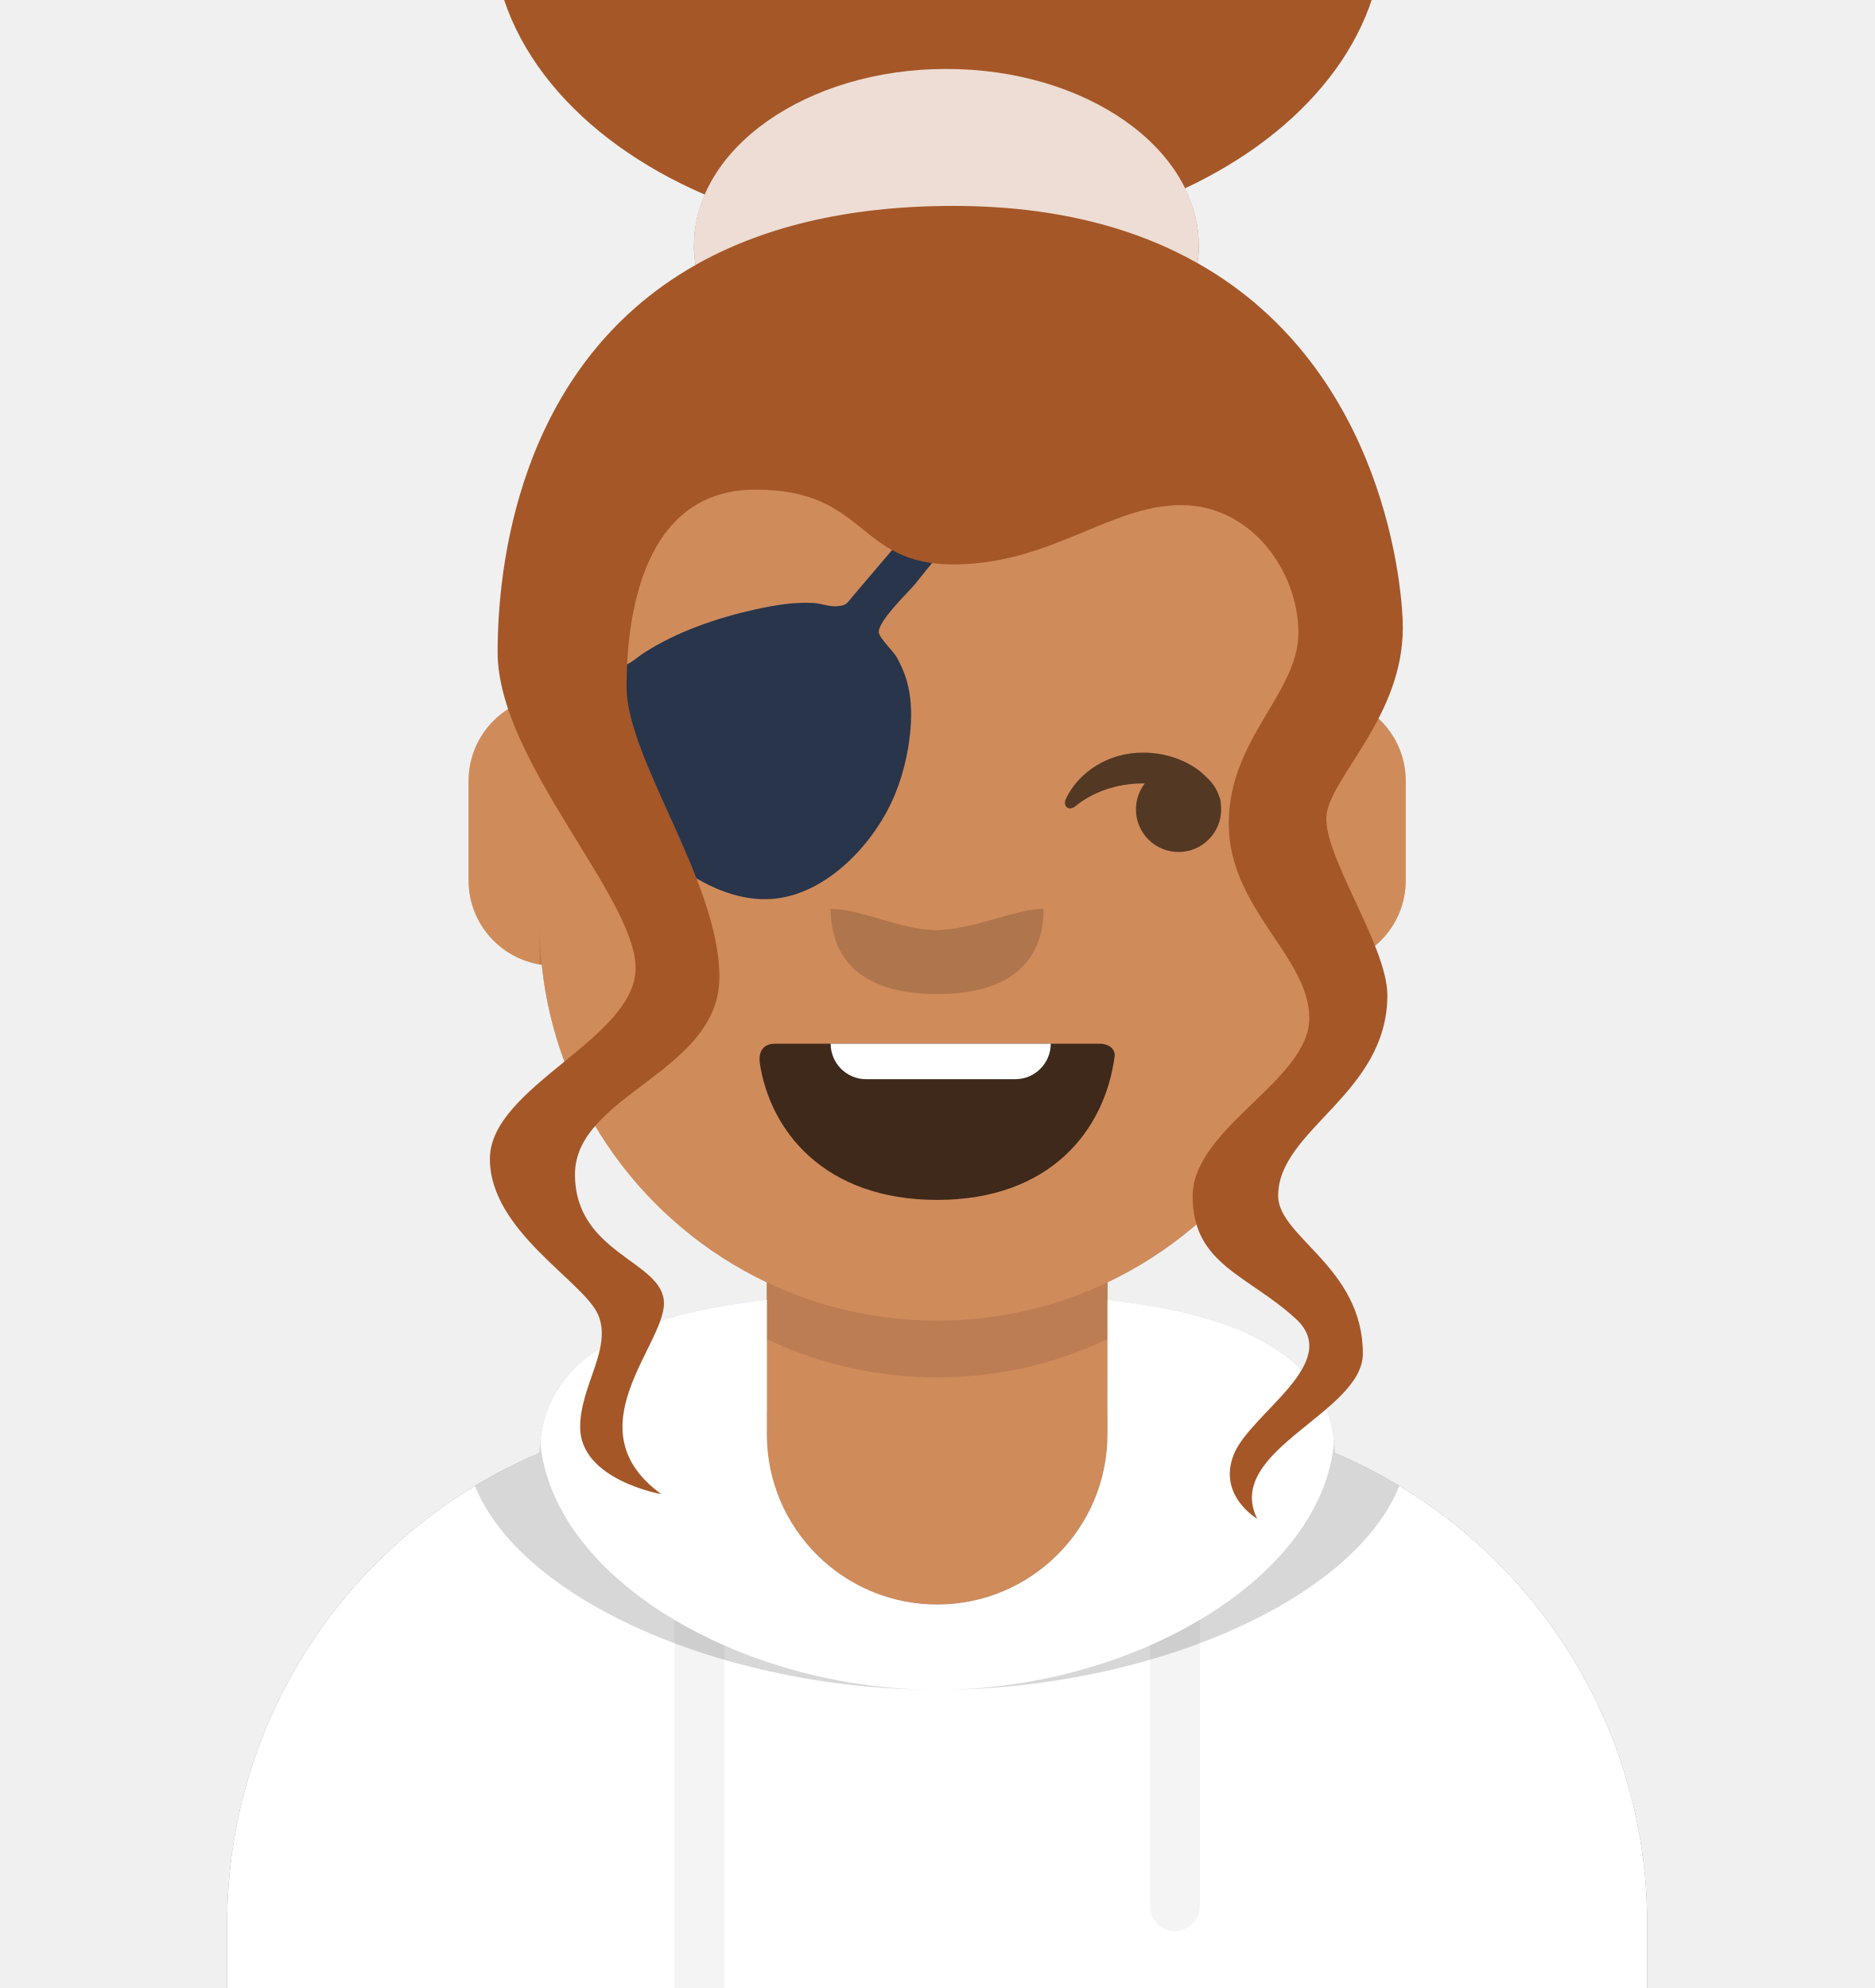
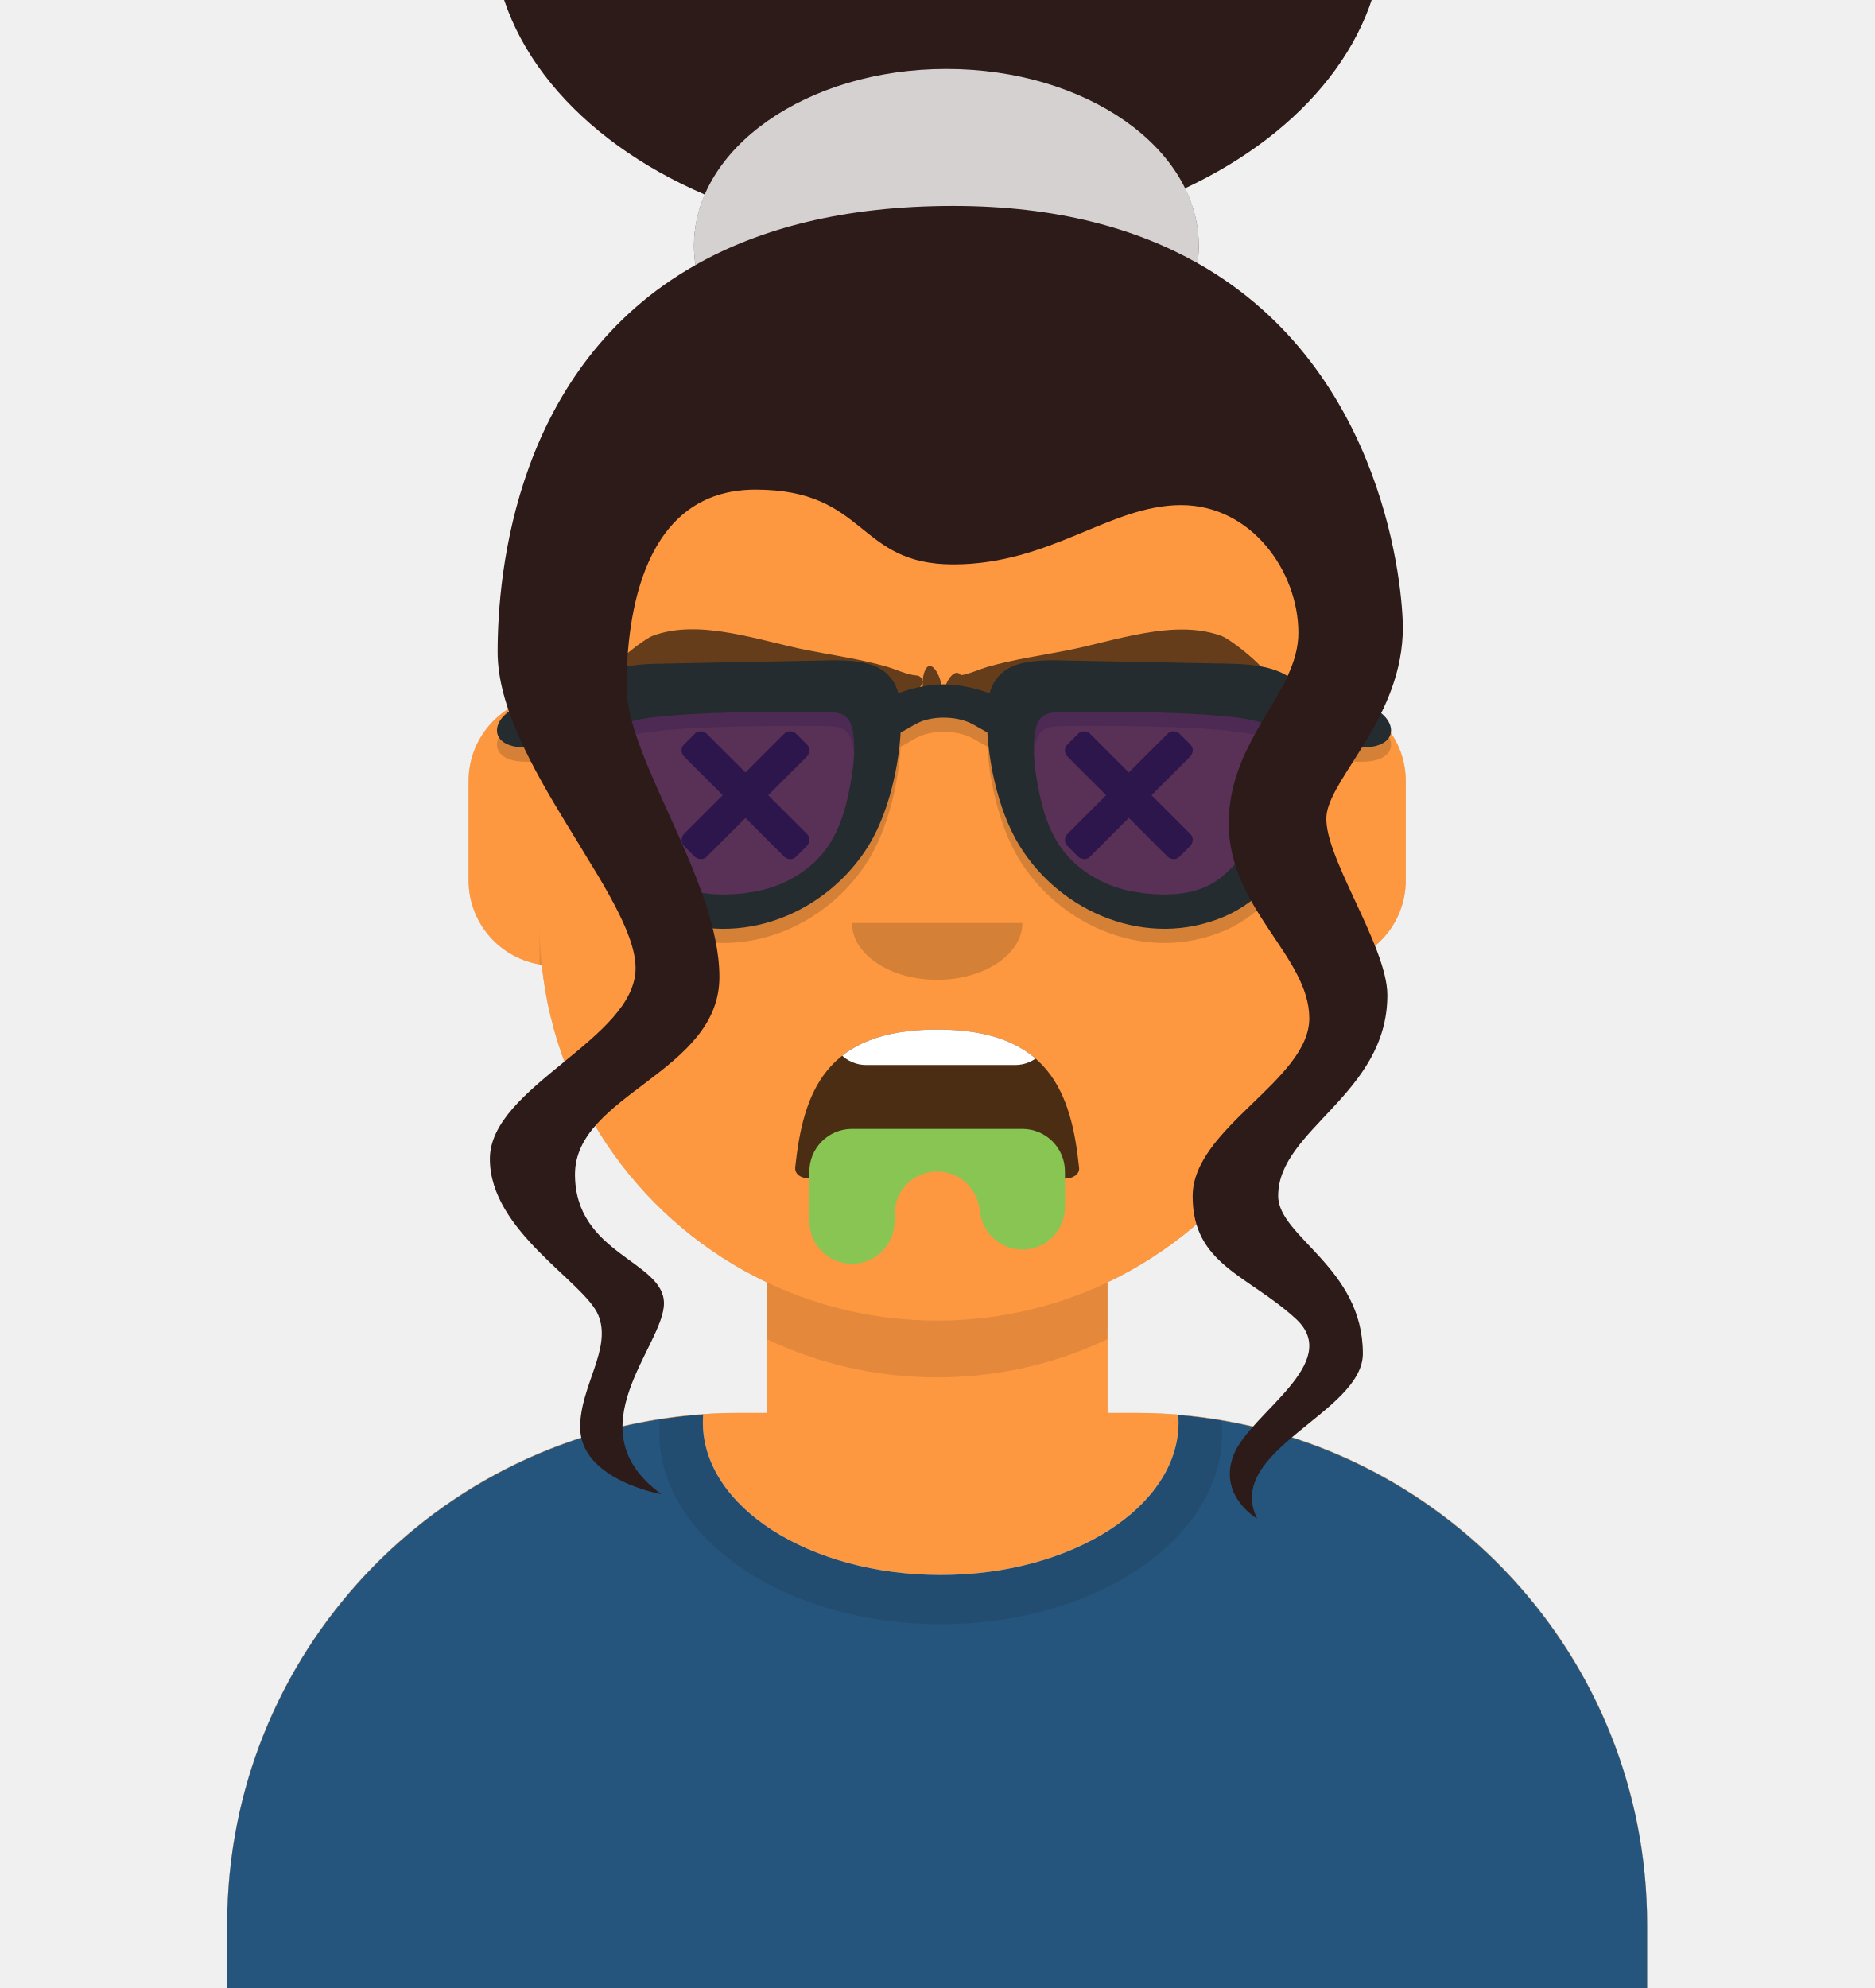
<svg xmlns="http://www.w3.org/2000/svg" xmlns:ns2="http://design.blush" xmlns:xlink="http://www.w3.org/1999/xlink" width="264px" height="280px" viewBox="0 0 264 280" version="1.1">
  <defs>
    <path d="M100,0 C130.928,-5.68137151e-15 156,25.072 156,56 L156.001,62.166 C161.676,63.119 166,68.054 166,74 L166,88 C166,94.052 161.519,99.058 155.694,99.881 C153.628,119.686 141.238,136.422 124.001,144.61 L124,163 L128,163 C167.765,163 200,195.235 200,235 L200,244 L0,244 L0,235 C-4.86974701e-15,195.235 32.235,163 72,163 L76,163 L76,144.611 C58.763,136.422 46.372,119.687 44.305,99.881 C38.481,99.058 34,94.052 34,88 L34,74 C34,68.054 38.325,63.118 44,62.166 L44,56 C44,25.072 69.072,5.68137151e-15 100,0 Z" id="transparent_path-1" />
    <path d="M83,36.348 C83,52.629 105.162,65.828 132.5,65.828 C159.838,65.828 182,52.629 182,36.348 C182,34.985 181.845,33.645 181.544,32.331 C210.784,41.488 232,68.792 232,101.052 L232,110 L32,110 L32,101.052 C32,68.397 53.739,40.82 83.534,32.002 C83.182,33.421 83,34.871 83,36.348 Z" id="transparent_path-3" />
    <rect id="transparent_path-5" x="0" y="0" width="264" height="280" />
    <path d="M74,0 C114.869,0 148,33.131 148,74 L148,84.148 L148,197.608 C135.525,187.237 119.491,181 102,181 L102,181 L98,181 L98,162.611 C115.531,154.283 128.048,137.115 129.791,116.867 C135.569,116.002 140,111.019 140,105 L140,105 L140,92 C140,87.354 137.359,83.324 133.497,81.33 C132.724,81.05 131.952,80.748 131.181,80.426 C130.795,80.32 130.401,80.233 130,80.166 L130,80.166 L130,79.917 C117.224,74.234 104.878,63.071 96.11,47.885 C93.175,42.801 90.831,37.595 89.066,32.397 C80.431,42.941 67.745,53.602 52.342,62.495 C42.778,68.017 33.147,72.291 24,75.266 L24,137.247 C29.602,148.318 38.773,157.278 50,162.611 L50,162.611 L50,181 L46,181 C38.327,181 30.935,182.2 24,184.423 L24,230 C24,244.106 13.569,255.776 0,257.716 L0,74 C0,33.131 33.131,0 74,0 Z" id="transparent_path-7" />
  </defs>
  <g id="transparent_Avataaar/Default" stroke="none" stroke-width="1" fill="none" fill-rule="evenodd">
    <g id="transparent_Body" transform="translate(32, 36)">
      <mask id="transparent_mask-2" fill="white">
        <use xlink:href="#transparent_path-1" />
      </mask>
      <use fill="#D0C6AC" xlink:href="#transparent_path-1" />
-       <g id="transparent_Skin-Color" mask="url(#transparent_mask-2)" fill="#D08B5B">
+       <g id="transparent_Skin-Color" mask="url(#transparent_mask-2)" fill="#FD9841">
        <g transform="translate(-32, 0)" id="transparent_Color">
          <rect x="0" y="0" width="264" height="244" />
        </g>
      </g>
      <path d="M44,94 C44,124.928 69.072,150 100,150 C130.928,150 156,124.928 156,94 L156,94 L156,102 C156,132.928 130.928,158 100,158 C69.072,158 44,132.928 44,102 Z" id="transparent_Neck-Shadow" fill-opacity="0.1" fill="#000000" mask="url(#transparent_mask-2)" />
    </g>
    <g id="transparent_Clothing" transform="translate(0, 170)">
      <defs>
-         <path d="M187.997,34.742 L187.995,34.645 C213.853,45.567 232,71.164 232,100.999 L232,110 L32,110 L32,100.999 C32,71.164 50.147,45.567 76.006,34.644 C76.282,20.552 90.082,15.076 108,13.071 L108,32 C108,45.255 118.745,56 132,56 C145.255,56 156,45.255 156,32 L156,32 L156.001,13.071 C173.96,15.081 187.783,20.577 187.997,34.742 Z" id="hoodie_path-1" />
+         <path d="M99,30.348 C99,42.211 113.998,51.828 132.5,51.828 C151.002,51.828 166,42.211 166,30.348 C166,29.995 165.987,29.644 165.96,29.295 C202.936,32.325 232,63.294 232,101.052 L232,110 L32,110 L32,101.052 C32,62.952 61.593,31.764 99.047,29.219 C99.015,29.595 99,29.97 99,30.348 Z" id="shirt_crew_neck_path-1" />
      </defs>
-       <g id="hoodie_Clothing/Hoodie" stroke="none" stroke-width="1" fill="none" fill-rule="evenodd">
-         <mask id="hoodie_mask-2" fill="white">
-           <use xlink:href="#hoodie_path-1" />
+       <g id="shirt_crew_neck_Clothing/Shirt-Crew-Neck" stroke="none" stroke-width="1" fill="none" fill-rule="evenodd">
+         <mask id="shirt_crew_neck_mask-2" fill="white">
+           <use xlink:href="#shirt_crew_neck_path-1" />
        </mask>
-         <use id="hoodie_Hoodie" fill="#B7C1DB" xlink:href="#hoodie_path-1" />
-         <g id="hoodie_Fabric-Color" mask="url(#hoodie_mask-2)" fill="#FFFFFF">
-           <rect id="hoodie_🖍Color" x="0" y="0" width="264" height="110" />
+         <use id="shirt_crew_neck_Clothes" fill="#E6E6E6" xlink:href="#shirt_crew_neck_path-1" />
+         <g id="shirt_crew_neck_Fabric-Color" mask="url(#shirt_crew_neck_mask-2)" fill="#25557C">
+           <rect id="shirt_crew_neck_🖍Color" x="0" y="0" width="264" height="110" />
        </g>
-         <path d="M102,61.739 L102,110 L95,110 L94.999,58.15 C97.203,59.46 99.546,60.661 102,61.739 Z M169.001,58.149 L169,98.5 C169,100.433 167.433,102 165.5,102 C163.567,102 162,100.433 162,98.5 L162.001,61.738 C164.455,60.66 166.798,59.459 169.001,58.149 Z" id="hoodie_Straps" fill="#F4F4F4" mask="url(#hoodie_mask-2)" />
-         <path d="M132,68 L130.996,67.995 C97.88,67.68 65.5,51.823 65.5,32.308 C65.5,21.243 75.909,15.571 90.959,12.725 C81.875,16.075 76,21.706 76,31.077 C76,51.469 103.821,68 132,68 Z M132,68 C160.179,68 188,51.469 188,31.077 C188,21.706 182.125,16.075 173.041,12.725 C188.091,15.571 198.5,21.243 198.5,32.308 C198.5,52.02 165.462,68 132,68 L132,68 Z" id="hoodie_Shadow" fill-opacity="0.16" fill="#000000" mask="url(#hoodie_mask-2)" />
+         <g id="shirt_crew_neck_Shadowy" opacity="0.6" mask="url(#shirt_crew_neck_mask-2)" fill="#000000" fill-opacity="0.16">
+           <g transform="translate(92, 4)" id="shirt_crew_neck_Hola-👋🏼">
+             <ellipse cx="40.5" cy="27.848" rx="39.635" ry="26.914" />
+           </g>
+         </g>
      </g>
    </g>
    <g id="transparent_Face" transform="translate(76, 82)" fill="#000000">
      <g id="transparent_Mouth" transform="translate(2, 52)">
-         <g id="big_smile_Mouth/Big Smile" stroke="none" stroke-width="1" fill="none" fill-rule="evenodd">
-           <path d="M29,15.609 C30.41,25.231 38.062,35 54,35 C69.938,35 77.646,25.183 79,14.739 C79.101,14.34 78.775,13 76.826,13 C56.838,13 41.74,13 31.174,13 C29.383,13 28.87,14.24 29,15.609 Z" id="big_smile_Mouth" fill-opacity=".7" fill="#000" />
-           <path d="M70,13 C70,15.761 67.761,18 65,18 L44,18 C41.239,18 39,15.761 39,13 L70,13 Z" id="big_smile_Path" fill="#FFF" />
+         <defs>
+           <path d="M34.008,12.602 C35.128,23.093 38.235,31.994 53.996,32 C69.758,32.006 72.917,23.042 73.994,12.505 C74.081,11.657 73.174,11 72.037,11 C65.351,11 62.67,12.495 53.989,12.5 C45.309,12.505 40.757,11 36.092,11 C34.949,11 33.896,11.552 34.008,12.602 Z" id="vomit_path-1" />
+           <path d="M66,25 C69.314,25 72,27.686 72,31 L72,36 C72,39.314 69.314,42 66,42 C62.686,42 60,39.314 60,36 L59.917,36 C59.441,33.162 56.973,31 54,31 C51.027,31 48.559,33.162 48.083,36 L48,36 L48,38 C48,41.314 45.314,44 42,44 C38.686,44 36,41.314 36,38 L36,31 C36,27.686 38.686,25 42,25 L66,25 Z" id="vomit_path-3" />
+           <filter x="-1.4%" y="-2.6%" width="102.8%" height="105.3%" filterUnits="objectBoundingBox" id="vomit_filter-4">
+             <feOffset dx="0" dy="-1" in="SourceAlpha" result="shadowOffsetInner1" />
+             <feComposite in="shadowOffsetInner1" in2="SourceAlpha" operator="arithmetic" k2="-1" k3="1" result="shadowInnerInner1" />
+             <feColorMatrix values="0 0 0 0 0   0 0 0 0 0   0 0 0 0 0  0 0 0 0.1 0" type="matrix" in="shadowInnerInner1" />
+           </filter>
+         </defs>
+         <g id="vomit_Mouth/Vomit" stroke="none" stroke-width="1" fill="none" fill-rule="evenodd">
+           <mask id="vomit_mask-2" fill="white">
+             <use xlink:href="#vomit_path-1" transform="translate(54, 21.5) scale(1, -1) translate(-54, -21.5)" />
+           </mask>
+           <use id="vomit_Mouth" fill-opacity="0.7" fill="#000000" transform="translate(54, 21.5) scale(1, -1) translate(-54, -21.5)" xlink:href="#vomit_path-1" />
+           <path d="M44,0 L65,0 C67.761,-5.07265313e-16 70,2.239 70,5 L70,11 C70,13.761 67.761,16 65,16 L44,16 C41.239,16 39,13.761 39,11 L39,5 C39,2.239 41.239,5.07265313e-16 44,0 Z" id="vomit_Teeth" fill="#FFFFFF" mask="url(#vomit_mask-2)" />
+           <g id="vomit_Vomit-Stuff">
+             <use fill="#88C553" fill-rule="evenodd" xlink:href="#vomit_path-3" />
+           </g>
        </g>
      </g>
      <g id="transparent_Nose" transform="translate(28, 40)" fill-opacity="0.16">
-         <g id="wide_Nose/Wide" stroke="none" stroke-width="1" fill="none" fill-rule="evenodd">
-           <path d="M13,6 C13,12.627 16.828,18 28,18 C39.172,18 43,12.627 43,6 C39.036,6 32.897,9 27.838,9 C23.079,9 17.101,6 13,6 Z" id="wide_Nose" fill-opacity=".16" fill="#000" />
+         <g id="default_Nose/Default" stroke="none" stroke-width="1" fill="none" fill-rule="evenodd" fill-opacity="0.16">
+           <path d="M16,8 C16,12.418 21.373,16 28,16 L28,16 C34.627,16 40,12.418 40,8" id="default_Nose" fill="#000000" />
        </g>
      </g>
      <g id="transparent_Eyes" transform="translate(0, 8)">
-         <g id="side_Eyes/Side-😒" stroke="none" stroke-width="1" fill="none" fill-rule="evenodd" fill-opacity="0.6">
-           <path d="M26.998,16 C30.502,16 33.891,17.314 36.018,19.543 C36.764,20.217 37.341,21.076 37.676,22.049 C37.726,22.166 37.772,22.286 37.815,22.407 C37.909,22.67 37.947,22.92 37.94,23.142 C37.979,23.422 38,23.708 38,24 C38,27.314 35.314,30 32,30 C28.686,30 26,27.314 26,24 C26,22.625 26.463,21.358 27.241,20.346 C27.16,20.344 27.079,20.344 26.998,20.344 C23.257,20.344 19.874,21.579 17.438,23.572 C16.547,24.3 15.62,23.558 16.16,22.447 C18.007,18.649 22.164,16 26.998,16 Z" id="side_Eye" fill="#000000" />
-           <path d="M84.998,16 C88.502,16 91.891,17.314 94.018,19.543 C94.764,20.217 95.341,21.076 95.676,22.049 C95.726,22.166 95.772,22.286 95.815,22.407 C95.909,22.67 95.947,22.92 95.94,23.142 C95.979,23.422 96,23.708 96,24 C96,27.314 93.314,30 90,30 C86.686,30 84,27.314 84,24 C84,22.625 84.463,21.358 85.241,20.346 C85.16,20.344 85.079,20.344 84.998,20.344 C81.257,20.344 77.874,21.579 75.438,23.572 C74.547,24.3 73.62,23.558 74.16,22.447 C76.007,18.649 80.164,16 84.998,16 Z" id="side_Eye" fill="#000000" />
+         <g id="x_dizzy_Eyes/X-Dizzy-😵" stroke="none" stroke-width="1" fill="none" fill-rule="evenodd" fill-opacity="0.6">
+           <path d="M23.5,13.3 L29,18.799 L34.5,13.3 C34.9,12.9 35.6,12.9 36.1,13.3 L37.7,14.9 C38.1,15.3 38.1,16 37.7,16.5 L32.2,22 L37.7,27.5 C38.1,27.9 38.1,28.6 37.7,29.1 L36.1,30.7 C35.7,31.1 35,31.1 34.5,30.7 L29,25.2 L23.5,30.7 C23.1,31.1 22.4,31.1 21.9,30.7 L20.3,29.1 C19.9,28.7 19.9,28 20.3,27.5 L25.799,22 L20.3,16.5 C19.9,16 19.9,15.3 20.3,14.9 L21.9,13.3 C22.3,12.9 23,12.9 23.5,13.3 Z" id="x_dizzy_Eye" fill="#000000" fill-rule="nonzero" />
+           <path d="M77.5,13.3 L83,18.799 L88.5,13.3 C88.9,12.9 89.6,12.9 90.1,13.3 L91.7,14.9 C92.1,15.3 92.1,16 91.7,16.5 L86.2,22 L91.7,27.5 C92.1,27.9 92.1,28.6 91.7,29.1 L90.1,30.7 C89.7,31.1 89,31.1 88.5,30.7 L83,25.2 L77.5,30.7 C77.1,31.1 76.4,31.1 75.9,30.7 L74.3,29.1 C73.9,28.7 73.9,28 74.3,27.5 L79.799,22 L74.3,16.5 C73.9,16 73.9,15.3 74.3,14.9 L75.9,13.3 C76.3,12.9 77,12.9 77.5,13.3 Z" id="x_dizzy_Eye" fill="#000000" fill-rule="nonzero" />
        </g>
      </g>
      <g id="transparent_Eyebrow" fill-opacity="0.6">
-                 
-             </g>
+         <g id="unibrow_natural_Eyebrow/Natural/Unibrow-Natural" stroke="none" stroke-width="1" fill="none" fill-rule="evenodd" fill-opacity="0.6">
+           <path d="M57.001,12 C57,11.996 57,11.996 57.001,12 M96.281,8.15 C97.724,8.76 105.242,14.894 103.823,17.572 C103.563,18.062 102.91,18.144 102.525,17.751 C101.998,17.215 100.988,16.584 100.86,16.508 C95.856,13.497 89.636,14.19 84.172,15.015 C78.015,15.946 71.949,18.077 65.703,17.051 C64.113,16.789 61.31,16.058 59.458,14.891 C59.217,15.381 58.773,15.717 58.075,15.655 C55.845,15.457 57.592,12 58.763,12 C58.988,12 59.183,12.142 59.336,12.369 C60.626,12.208 61.918,11.617 63.241,11.291 C66.928,10.38 70.689,9.987 74.428,9.389 C81.09,8.324 89.747,5.392 96.281,8.15 Z" id="unibrow_natural_Kahlo" fill="#000000" transform="translate(80.5, 12.5) rotate(-2) translate(-80.5, -12.5) " />
+           <path d="M54.999,12 C55,11.996 55,11.996 54.999,12 M15.719,8.15 C22.253,5.392 30.91,8.324 37.572,9.389 C41.311,9.987 45.072,10.38 48.759,11.291 C50.242,11.657 51.685,12.354 53.131,12.413 C53.833,12.441 54.267,13.276 53.815,13.824 C52.332,15.618 48.327,16.717 46.297,17.051 C40.051,18.077 33.985,15.946 27.828,15.015 C22.364,14.19 16.144,13.497 11.14,16.508 C11.012,16.584 10.002,17.215 9.475,17.751 C9.09,18.144 8.437,18.062 8.177,17.572 C6.758,14.894 14.276,8.76 15.719,8.15 Z M54.934,11 C56.105,11 57.852,15.402 55.622,15.653 C53.392,15.904 53.763,11 54.934,11 Z" id="unibrow_natural_Frida" fill="#000000" transform="translate(32.34868, 12.5) rotate(2) translate(-32.34868, -12.5) " />
+         </g>
+       </g>
    </g>
    <g id="transparent_Top">
      <g id="bride_Hairstyle/Bride" stroke="none" stroke-width="1" fill="none" fill-rule="evenodd">
        <g id="bride_Facial-Hair" transform="translate(49, 72)" />
        <g id="bride_Accessory" transform="translate(62, 85)">
-           <defs>
-             <path d="M83.498,93.841 C72.124,94.219 67.05,99.721 63.229,94.13 C60.361,89.932 61.561,82.874 64.241,78.903 C68.054,73.251 73.227,75.985 79.01,75.34 C80.583,75.165 82.163,74.723 83.498,74 C84.834,74.723 86.414,75.165 87.986,75.34 C93.77,75.985 98.943,73.251 102.756,78.903 C105.435,82.874 106.635,89.932 103.767,94.13 C99.946,99.721 94.873,93.463 83.498,93.841 Z M138.72,26 C135.336,40.075 133.781,54.434 131.328,68.671 C130.816,71.639 130.257,74.596 129.662,77.55 C129.538,78.17 129.415,80.473 128.811,80.764 C126.982,81.648 123.254,76.947 122.257,75.885 C119.754,73.219 117.272,70.529 114.223,68.437 C108.063,64.21 100.85,61.711 93.345,61.118 C90.205,60.869 85.959,61.303 83,63.11 C80.041,61.303 75.795,60.869 72.654,61.118 C65.149,61.711 57.937,64.21 51.777,68.437 C48.728,70.529 46.246,73.219 43.742,75.885 C42.746,76.947 39.018,81.648 37.189,80.764 C36.585,80.473 36.462,78.17 36.337,77.55 C35.743,74.596 35.183,71.639 34.672,68.671 C32.219,54.434 30.664,40.075 27.28,26 C26.296,26 25.432,44.748 25.322,46.495 C24.875,53.589 24.353,60.525 25.02,67.626 C26.17,79.875 27.37,95.234 36.592,104.588 C44.925,113.039 57.023,114.806 67.459,120.141 C68.802,120.828 70.584,121.676 72.506,122.371 C74.531,123.934 78.546,125 83.172,125 C88.024,125 92.205,123.827 94.12,122.138 C95.801,121.493 97.345,120.753 98.541,120.141 C108.976,114.805 121.075,113.039 129.408,104.588 C138.63,95.234 139.829,79.875 140.98,67.626 C141.647,60.525 141.125,53.589 140.678,46.495 C140.568,44.748 139.704,26 138.72,26 Z" id="eyepatch_path-1" />
-           </defs>
-           <g id="eyepatch_Top/Accesories/Eyepatch" stroke="none" stroke-width="1" fill="none" fill-rule="evenodd" transform="translate(-62 -85)">
-             <path d="M160.395,39.781 C157.318,36.693 154.119,43.639 152.623,45.428 C149.013,49.749 145.54,54.183 141.868,58.452 C134.616,66.882 127.439,75.374 120.234,83.84 C119.14,85.126 119.273,85.265 117.837,85.389 C116.886,85.471 115.563,84.98 114.574,84.926 C111.824,84.775 109.112,85.235 106.436,85.823 C101.091,86.996 95.426,88.929 90.789,91.898 C89.572,92.677 88.787,93.597 87.467,93.841 C86.318,94.053 84.794,93.63 83.622,93.519 C81.541,93.324 78.538,92.473 76.495,92.914 C73.903,93.474 72.917,96.611 75.56,98 C77.57,99.056 81.571,98.476 83.824,98.645 C86.397,98.837 85.612,98.704 85.247,101.164 C84.724,104.698 85.599,108.646 87.089,111.878 C90.548,119.383 100.123,127.335 108.855,126.603 C116.142,125.992 122.527,119.413 125.519,113.1 C127.051,109.869 127.955,106.192 128.25,102.628 C128.439,100.362 128.334,97.958 127.684,95.763 C127.363,94.678 126.854,93.555 126.308,92.57 C125.866,91.771 123.909,89.92 123.789,89.117 C123.556,87.56 127.973,83.387 128.816,82.344 C132.789,77.428 136.78,72.532 140.722,67.589 C144.603,62.72 148.506,57.864 152.49,53.079 C154.294,50.91 163.318,42.715 160.395,39.781" id="eyepatch_Badass-Eyepatch" fill="#28354B" />
+           <g id="sunglasses_2_Accesories/Sunglasses" stroke="none" stroke-width="1" fill="none" fill-rule="evenodd">
+             <path d="M88.421,10.032 L111.712,10.488 L112.419,10.517 C116.717,10.731 119.842,11.561 122.259,15.005 L123.271,15.061 C125.985,15.224 128.816,15.52 131.242,16.639 C134.626,18.201 135.149,21.739 130.882,22.226 C128.961,22.446 127.037,22.083 125.144,21.745 L124.805,21.691 C125.909,31.152 118.598,42.56 110.577,46.037 C99.6,50.797 87.338,45.529 81.534,36.004 C78.908,31.693 77.391,25.488 77.068,20.143 C76.249,19.745 75.467,19.22 74.719,18.855 C72.712,17.877 69.381,17.757 67.213,18.855 C66.467,19.233 65.684,19.762 64.861,20.159 C64.536,25.501 63.02,31.699 60.396,36.006 C54.592,45.532 42.329,50.799 31.352,46.039 C23.331,42.562 16.019,31.153 17.125,21.691 L16.787,21.745 L15.912,21.9 C14.303,22.181 12.675,22.412 11.049,22.226 C6.782,21.739 7.305,18.201 10.69,16.639 C13.419,15.38 16.66,15.162 19.672,15.006 C22.089,11.563 25.214,10.733 29.511,10.52 L30.218,10.491 L54.367,10.014 C59.191,9.923 63.3,10.28 64.542,14.64 C66.63,13.826 69.047,13.385 70.891,13.385 C72.75,13.385 75.24,13.833 77.383,14.659 C78.688,10.021 83.224,9.892 88.421,10.032 Z M54.679,17.284 L53.174,17.263 C48.255,17.217 28.018,17.153 25.616,19.149 C23.226,21.134 24.534,27.073 25.157,29.556 C26.22,33.8 28.64,38.06 32.172,40.752 C35.161,43.03 38.987,43.188 42.599,42.839 L42.814,42.815 C42.576,42.827 44.28,42.588 44.629,42.522 L44.661,42.516 C45.73,42.286 46.799,41.983 47.811,41.564 C49.717,40.775 51.508,39.619 52.978,38.169 C55.767,35.414 56.965,31.723 57.685,27.955 C58.157,25.487 58.555,22.671 58.146,20.165 C57.767,17.846 56.758,17.355 54.679,17.284 L54.679,17.284 Z M90.243,17.25 L87.681,17.273 C85.309,17.295 84.188,17.689 83.784,20.163 C83.374,22.668 83.772,25.485 84.244,27.952 C84.965,31.72 86.163,35.412 88.952,38.166 C90.421,39.616 92.213,40.772 94.119,41.562 C94.962,41.911 95.845,42.179 96.734,42.392 L97.268,42.513 C97.513,42.566 99.203,42.803 99.137,42.813 L98.986,42.802 C102.697,43.193 106.673,43.1 109.757,40.75 C113.29,38.058 115.709,33.798 116.773,29.554 L116.961,28.777 C117.607,26 118.481,20.948 116.314,19.147 C114.107,17.313 96.851,17.218 90.243,17.25 L90.243,17.25 Z" id="sunglasses_2_Shape" fill-opacity=".16" fill="#000" />
+             <g id="sunglasses_2_Sunglasses" transform="translate(8, 8)">
+               <path d="M47.01,6.277 C49.521,6.301 50.708,6.726 51.136,9.392 C51.569,12.092 51.148,15.128 50.648,17.787 C49.886,21.848 48.617,25.826 45.664,28.794 C44.109,30.358 42.212,31.603 40.194,32.454 C39.123,32.906 37.991,33.232 36.86,33.48 C36.529,33.552 33.706,33.948 35.438,33.747 C31.397,34.216 27.013,34.197 23.638,31.579 C19.898,28.678 17.337,24.086 16.211,19.513 C15.552,16.837 14.167,10.437 16.697,8.297 C19.595,5.845 47.01,6.277 47.01,6.277 L47.01,6.277 Z" id="sunglasses_2_shades" fill-opacity=".7" fill="#150662" />
+               <path d="M78.919,6.275 C76.408,6.299 75.221,6.724 74.794,9.389 C74.36,12.089 74.782,15.125 75.281,17.784 C76.044,21.845 77.313,25.824 80.265,28.792 C81.821,30.355 83.718,31.601 85.736,32.452 C86.807,32.903 87.939,33.23 89.07,33.477 C89.4,33.549 92.223,33.946 90.492,33.744 C94.533,34.214 98.917,34.195 102.292,31.577 C106.032,28.675 108.593,24.084 109.719,19.511 C110.378,16.834 111.762,10.434 109.233,8.294 C106.335,5.843 78.919,6.275 78.919,6.275 L78.919,6.275 Z" id="sunglasses_2_shades" fill-opacity=".7" fill="#150662" />
+               <g id="sunglasses_2_Glasses" fill="#252C2F">
+                 <path d="M46.249,7.275 C48.621,7.298 49.742,7.692 50.146,10.165 C50.555,12.671 50.157,15.487 49.685,17.955 C48.965,21.723 47.767,25.415 44.978,28.169 C43.508,29.619 41.717,30.775 39.811,31.564 C38.799,31.983 37.73,32.286 36.661,32.516 C36.349,32.583 33.682,32.95 35.318,32.764 C31.501,33.199 27.36,33.182 24.172,30.753 C20.64,28.06 18.22,23.8 17.157,19.556 C16.534,17.073 15.226,11.134 17.616,9.149 C20.353,6.875 46.249,7.275 46.249,7.275 L46.249,7.275 Z M22.218,0.49 C16.777,0.678 13.147,1.634 10.463,7.069 C5.546,17.03 13.963,31.969 23.352,36.039 C34.329,40.799 46.592,35.532 52.396,26.006 C55.469,20.962 57.022,13.323 56.922,7.504 C56.795,0.076 51.607,-0.13 45.509,0.034 L22.218,0.49 Z" id="sunglasses_2_Frame" />
+                 <path d="M79.681,7.273 C77.309,7.295 76.188,7.689 75.784,10.163 C75.374,12.668 75.772,15.485 76.244,17.952 C76.965,21.72 78.163,25.412 80.952,28.166 C82.421,29.616 84.213,30.772 86.119,31.562 C87.131,31.981 88.2,32.284 89.268,32.513 C89.581,32.58 92.247,32.948 90.612,32.761 C94.429,33.197 98.57,33.179 101.757,30.75 C105.29,28.058 107.709,23.798 108.773,19.554 C109.396,17.071 110.703,11.132 108.314,9.147 C105.576,6.872 79.681,7.273 79.681,7.273 L79.681,7.273 Z M103.712,0.488 C109.152,0.675 112.783,1.632 115.466,7.067 C120.384,17.028 111.967,31.966 102.577,36.037 C91.6,40.797 79.338,35.529 73.534,26.004 C70.461,20.96 68.907,13.321 69.007,7.501 C69.135,0.074 74.323,-0.132 80.421,0.032 L103.712,0.488 Z" id="sunglasses_2_Frame" />
+                 <path d="M13.197,4.927 C9.785,5.118 5.886,5.164 2.69,6.639 C-0.695,8.201 -1.218,11.739 3.049,12.226 C4.971,12.446 6.895,12.083 8.787,11.745 C10.337,11.468 12.442,11.558 13.906,10.966 C16.636,9.862 16.46,4.74 13.197,4.927" id="sunglasses_2_Frame" />
+                 <path d="M112.735,4.927 C116.147,5.118 120.046,5.164 123.242,6.639 C126.626,8.201 127.149,11.739 122.882,12.226 C120.961,12.446 119.037,12.083 117.144,11.745 C115.595,11.468 113.49,11.558 112.025,10.966 C109.296,9.862 109.471,4.74 112.735,4.927" id="sunglasses_2_Frame" />
+                 <path d="M73.109,7.013 C71.163,4.713 66.091,3.385 62.891,3.385 C59.691,3.385 54.768,4.713 52.822,7.013 C51.841,8.172 51.807,9.724 53.508,10.451 C55.626,11.357 57.517,9.714 59.213,8.855 C61.381,7.757 64.712,7.877 66.719,8.855 C68.427,9.688 70.305,11.357 72.423,10.451 C74.124,9.724 74.091,8.172 73.109,7.013" id="sunglasses_2_Frame" />
+               </g>
+             </g>
          </g>
        </g>
        <g id="bride_Group-6" transform="translate(69, -55)">
-           <path d="M117.875,169.548 C118.783,164.099 128.591,155.744 128.591,143.394 C128.591,138.591 126.406,107.146 99.673,92.058 C99.784,91.253 99.845,90.438 99.845,89.612 C99.845,86.779 99.16,84.06 97.916,81.522 C114.757,73.64 125.852,60.206 125.852,44.953 C125.852,20.678 97.76,1 63.107,1 C28.455,1 0.363,20.678 0.363,44.953 C0.363,60.792 12.327,74.669 30.264,82.404 C29.281,84.687 28.746,87.106 28.746,89.612 C28.746,90.53 28.822,91.435 28.96,92.326 C3.64,106.666 1.09,135.574 1.09,146.845 C1.09,162.101 20.524,181.354 20.524,191.343 C20.524,201.332 -0,208.053 -0,218.224 C-0,228.395 13.259,235.478 15.257,240.2 C17.255,244.922 12.714,250.178 12.714,256.002 C12.714,263.448 24.156,265.446 24.156,265.446 C11.624,256.365 24.52,244.56 24.52,238.566 C24.52,232.572 11.987,231.664 11.987,220.403 C11.987,209.143 32.33,206.055 32.33,192.614 C32.33,179.174 19.252,161.908 19.252,151.737 C19.252,141.566 21.614,123.96 37.415,123.96 C53.216,123.96 51.582,134.494 65.264,134.494 C78.945,134.494 87.362,126.14 97.352,126.14 C107.341,126.14 113.879,135.584 113.879,144.12 C113.879,152.657 104.071,159.014 104.071,171.001 C104.071,182.988 115.417,189.708 115.417,198.426 C115.417,207.145 98.986,213.864 98.986,223.49 C98.986,233.117 106.796,234.569 113.516,240.745 C120.236,246.92 107.159,254.004 104.798,259.816 C102.437,265.628 108.067,268.897 108.067,268.897 C103.345,259.271 122.961,254.004 122.961,245.649 C122.961,233.481 111.031,229.241 111.031,223.429 C111.031,214.046 126.411,209.143 126.411,195.157 C126.411,188.074 116.967,174.997 117.875,169.548" id="bride_Hair-Color" fill="#A55728" ns2:color="Hair-500" />
+           <path d="M117.875,169.548 C118.783,164.099 128.591,155.744 128.591,143.394 C128.591,138.591 126.406,107.146 99.673,92.058 C99.784,91.253 99.845,90.438 99.845,89.612 C99.845,86.779 99.16,84.06 97.916,81.522 C114.757,73.64 125.852,60.206 125.852,44.953 C125.852,20.678 97.76,1 63.107,1 C28.455,1 0.363,20.678 0.363,44.953 C0.363,60.792 12.327,74.669 30.264,82.404 C29.281,84.687 28.746,87.106 28.746,89.612 C28.746,90.53 28.822,91.435 28.96,92.326 C3.64,106.666 1.09,135.574 1.09,146.845 C1.09,162.101 20.524,181.354 20.524,191.343 C20.524,201.332 -0,208.053 -0,218.224 C-0,228.395 13.259,235.478 15.257,240.2 C17.255,244.922 12.714,250.178 12.714,256.002 C12.714,263.448 24.156,265.446 24.156,265.446 C11.624,256.365 24.52,244.56 24.52,238.566 C24.52,232.572 11.987,231.664 11.987,220.403 C11.987,209.143 32.33,206.055 32.33,192.614 C32.33,179.174 19.252,161.908 19.252,151.737 C19.252,141.566 21.614,123.96 37.415,123.96 C53.216,123.96 51.582,134.494 65.264,134.494 C78.945,134.494 87.362,126.14 97.352,126.14 C107.341,126.14 113.879,135.584 113.879,144.12 C113.879,152.657 104.071,159.014 104.071,171.001 C104.071,182.988 115.417,189.708 115.417,198.426 C115.417,207.145 98.986,213.864 98.986,223.49 C98.986,233.117 106.796,234.569 113.516,240.745 C120.236,246.92 107.159,254.004 104.798,259.816 C102.437,265.628 108.067,268.897 108.067,268.897 C103.345,259.271 122.961,254.004 122.961,245.649 C122.961,233.481 111.031,229.241 111.031,223.429 C111.031,214.046 126.411,209.143 126.411,195.157 C126.411,188.074 116.967,174.997 117.875,169.548" id="bride_Hair-Color" fill="#2C1B18" ns2:color="Hair-500" />
          <path d="M65.263,84.002 C79.811,84.002 91.023,87.177 99.672,92.058 C99.784,91.252 99.844,90.438 99.844,89.612 C99.844,75.859 83.928,64.71 64.295,64.71 C44.661,64.71 28.745,75.859 28.745,89.612 C28.745,90.529 28.822,91.434 28.959,92.326 C37.915,87.254 49.714,84.002 65.263,84.002" id="bride_Fill-4" fill-opacity=".8" fill="#FFF" />
        </g>
      </g>
    </g>
  </g>
</svg>
